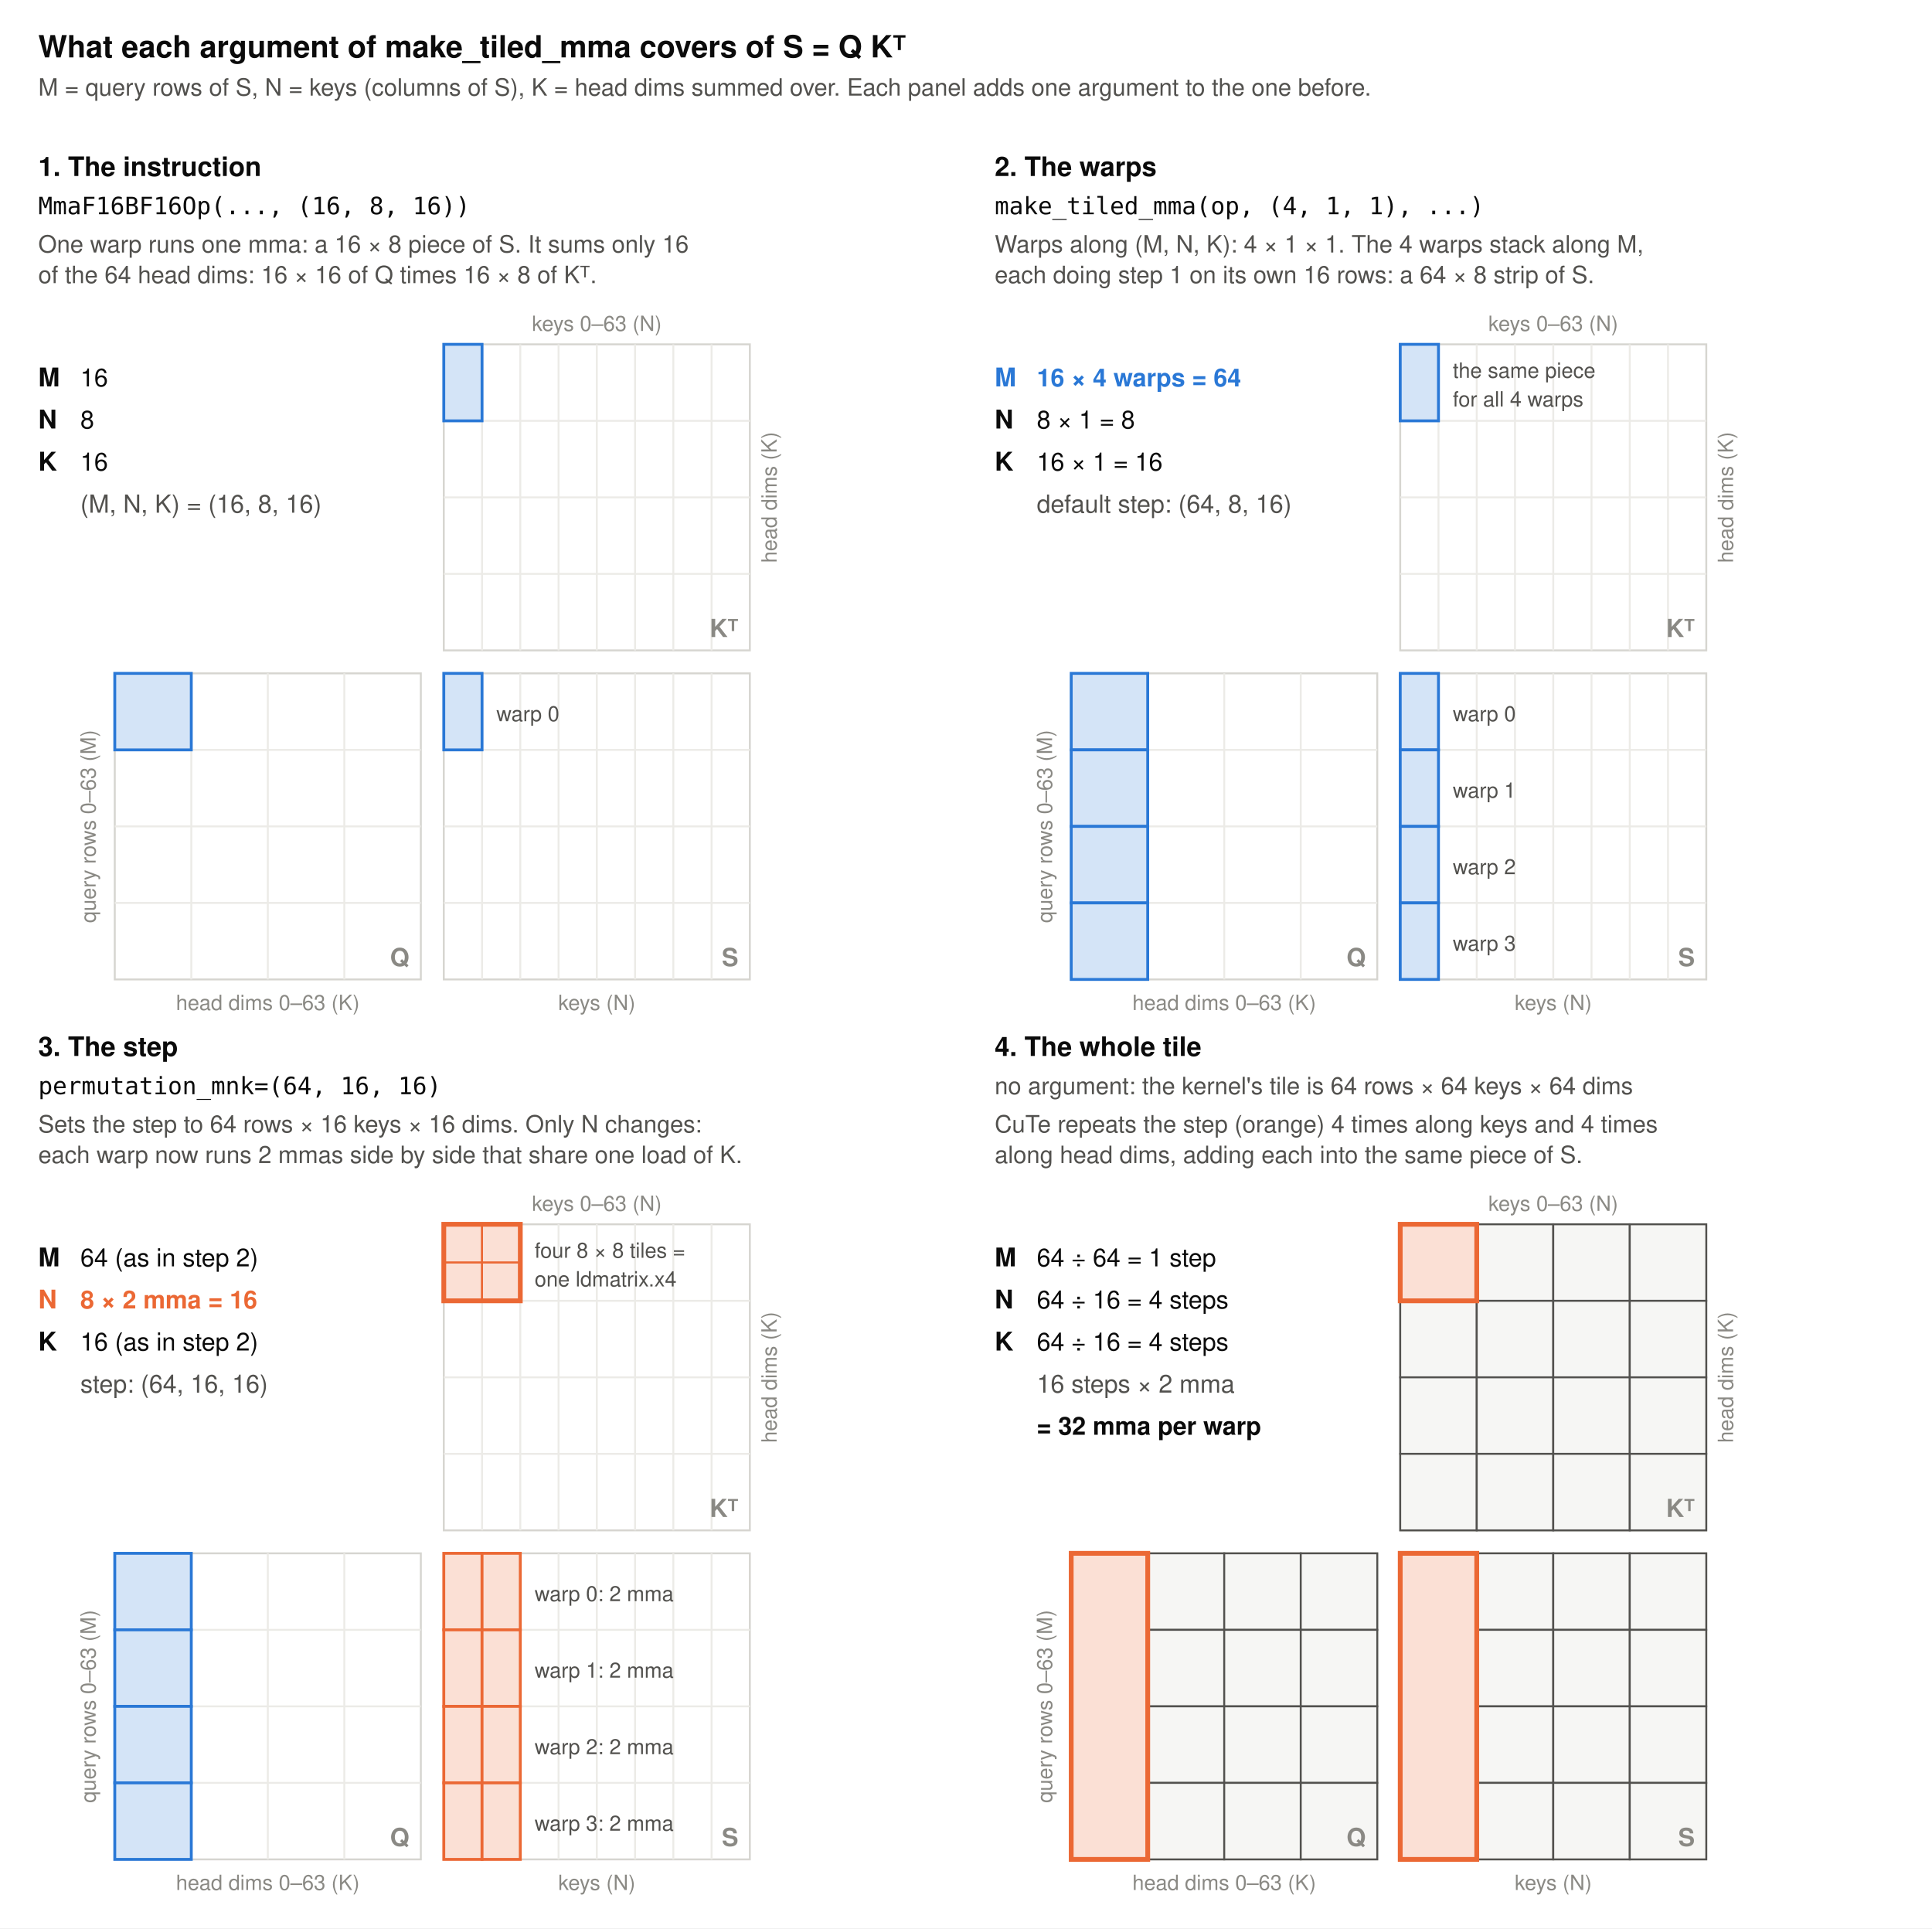
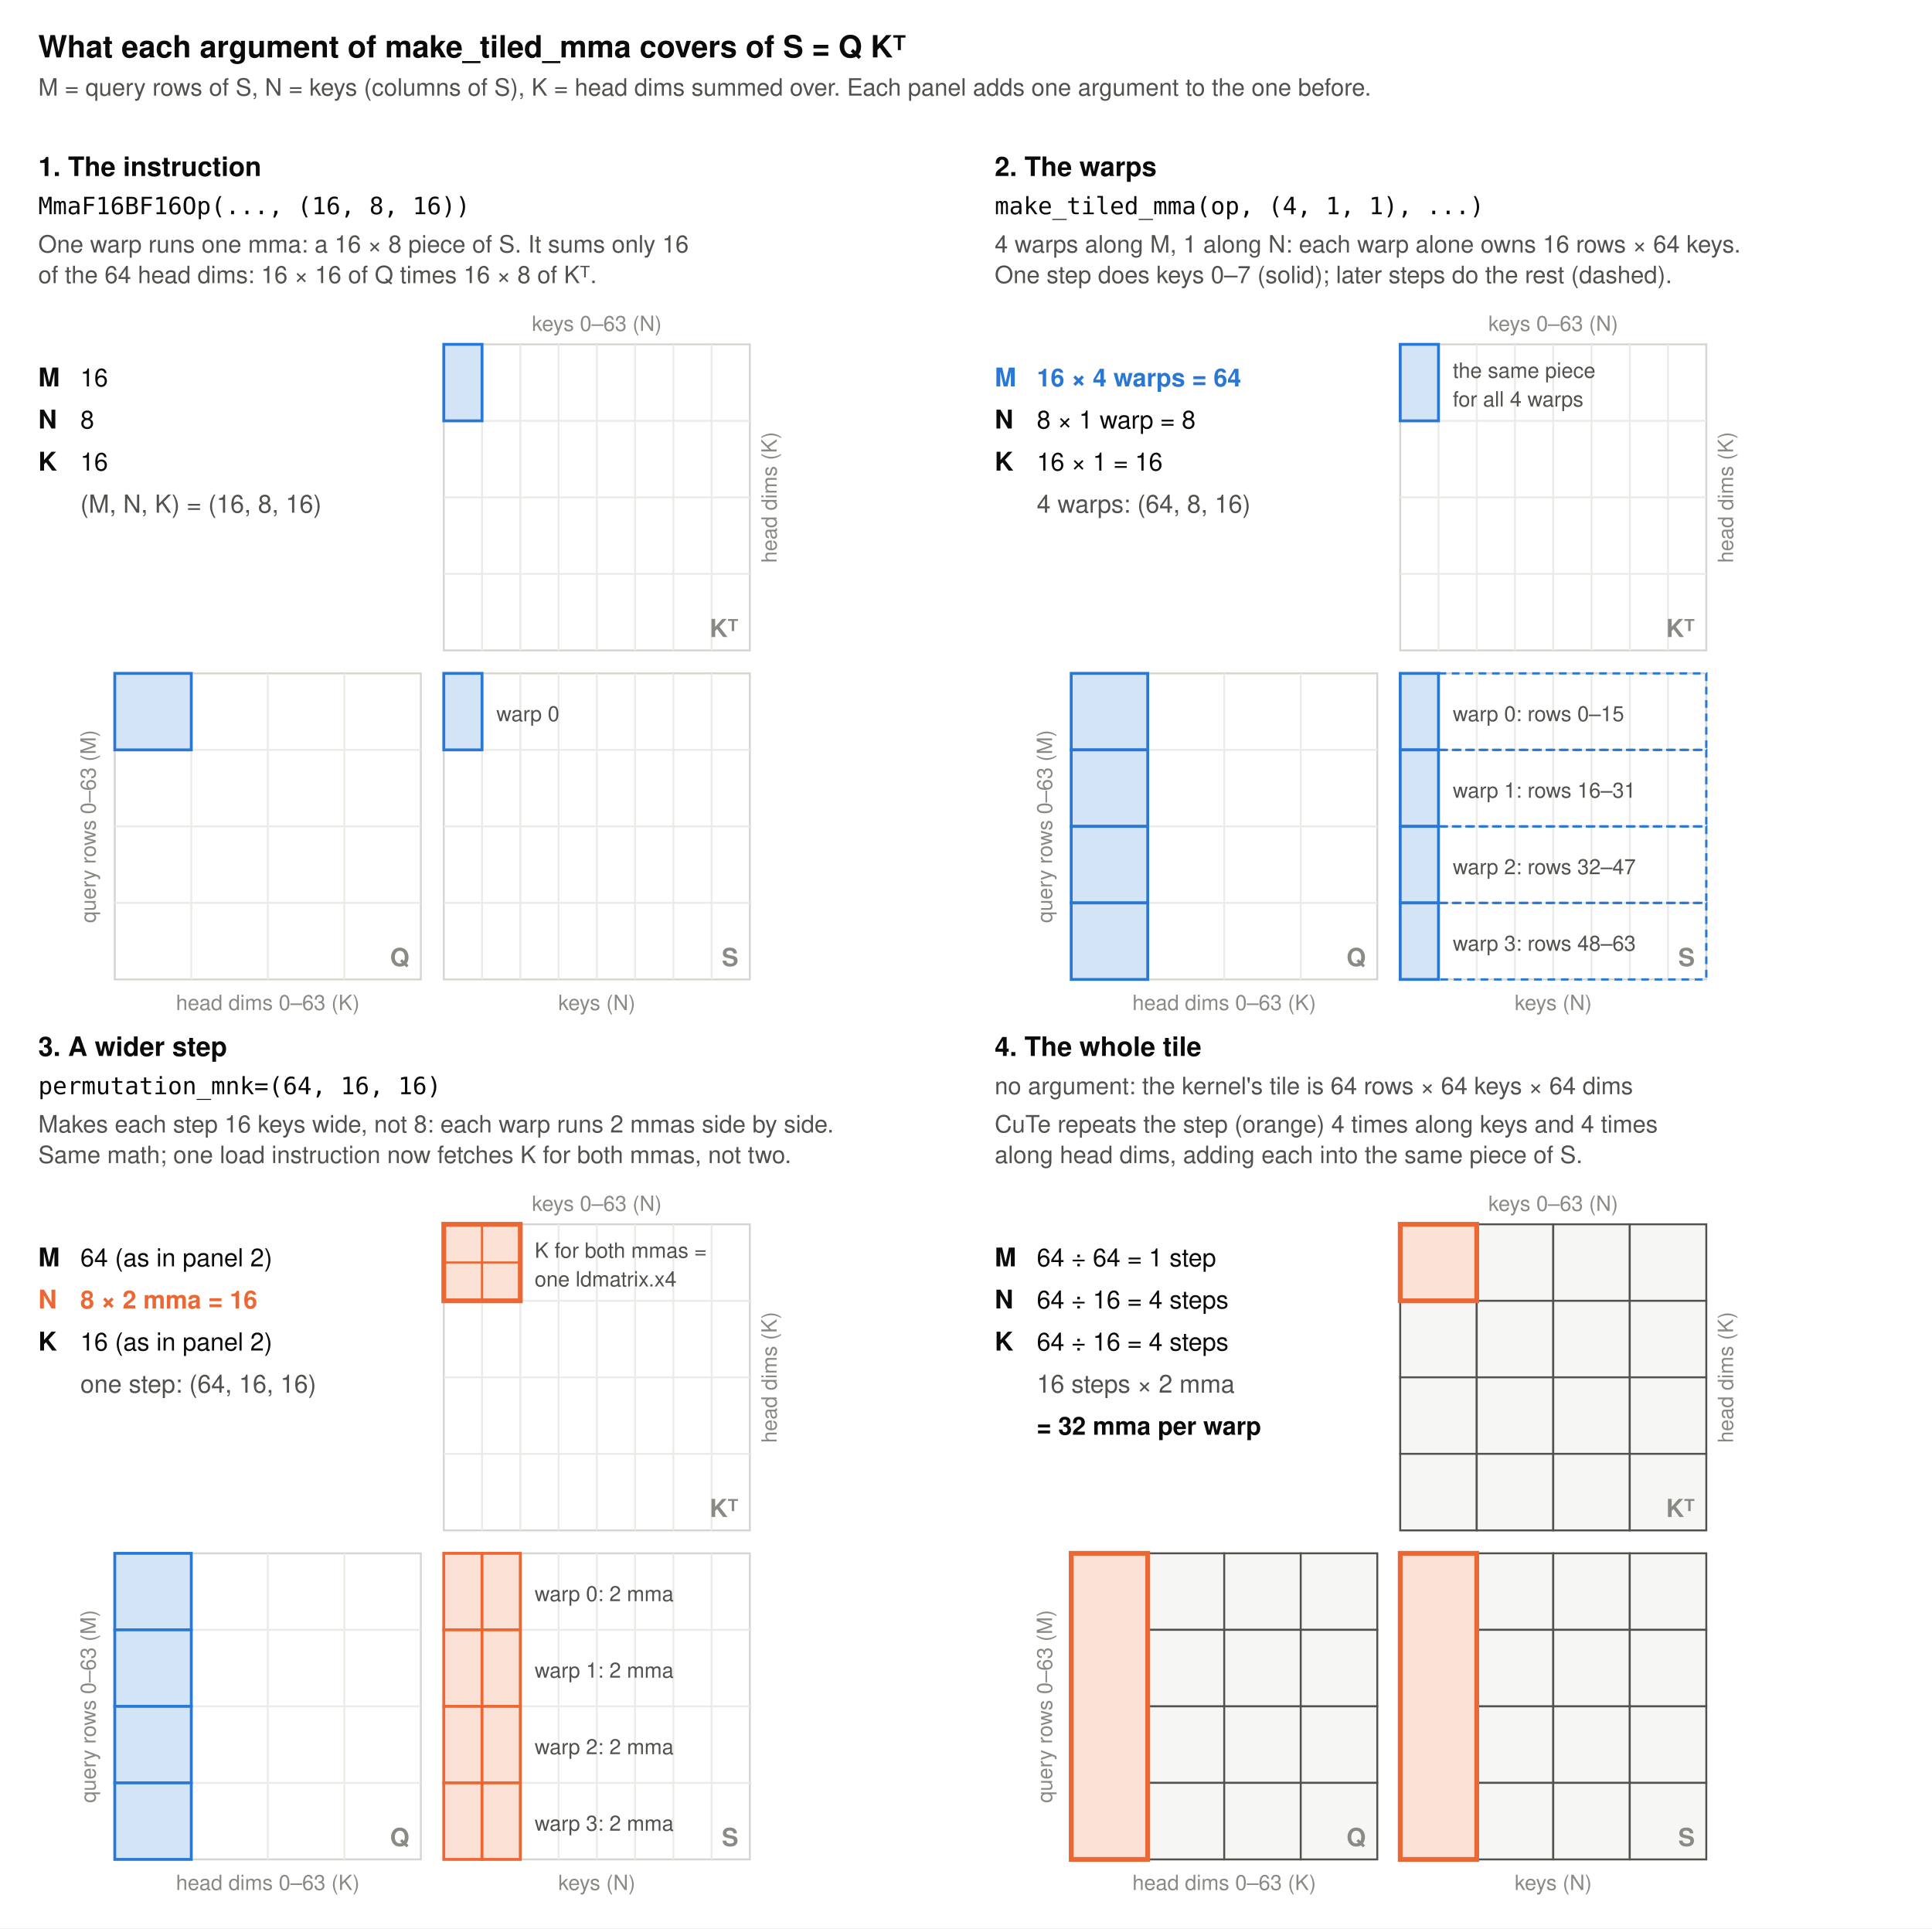
<svg xmlns="http://www.w3.org/2000/svg" viewBox="0 0 1010 1008" width="1010" height="1008" font-family="system-ui, -apple-system, 'Segoe UI', Helvetica, Arial, sans-serif">
  <rect width="1010" height="1008" fill="#ffffff" />
  <text x="20" y="30" font-size="16" fill="#0b0b0b" text-anchor="start" font-weight="600">What each argument of make_tiled_mma covers of S = Q Kᵀ</text>
  <text x="20" y="50" font-size="12.5" fill="#52514e" text-anchor="start" font-weight="normal">M = query rows of S, N = keys (columns of S), K = head dims summed over. Each panel adds one argument to the one before.</text>
  <text x="20" y="92" font-size="14" fill="#0b0b0b" text-anchor="start" font-weight="600">1. The instruction</text>
  <text x="20" y="112" font-size="12.5" fill="#0b0b0b" text-anchor="start" font-weight="normal" font-family="ui-monospace, 'SF Mono', Menlo, Consolas, 'DejaVu Sans Mono', monospace">MmaF16BF16Op(..., (16, 8, 16))</text>
  <text x="20" y="132" font-size="12.5" fill="#52514e" text-anchor="start" font-weight="normal">One warp runs one mma: a 16 × 8 piece of S. It sums only 16</text>
  <text x="20" y="148" font-size="12.5" fill="#52514e" text-anchor="start" font-weight="normal">of the 64 head dims: 16 × 16 of Q times 16 × 8 of Kᵀ.</text>
  <rect x="60" y="352" width="160" height="160" fill="#ffffff" stroke="#d6d5d0" stroke-width="1" rx="0" />
  <line x1="60" y1="392.0" x2="220" y2="392.0" stroke="#ecebe7" stroke-width="1" />
  <line x1="60" y1="432.0" x2="220" y2="432.0" stroke="#ecebe7" stroke-width="1" />
  <line x1="60" y1="472.0" x2="220" y2="472.0" stroke="#ecebe7" stroke-width="1" />
  <line x1="100.0" y1="352" x2="100.0" y2="512" stroke="#ecebe7" stroke-width="1" />
  <line x1="140.0" y1="352" x2="140.0" y2="512" stroke="#ecebe7" stroke-width="1" />
  <line x1="180.0" y1="352" x2="180.0" y2="512" stroke="#ecebe7" stroke-width="1" />
  <rect x="232" y="180" width="160" height="160" fill="#ffffff" stroke="#d6d5d0" stroke-width="1" rx="0" />
  <line x1="232" y1="220.0" x2="392" y2="220.0" stroke="#ecebe7" stroke-width="1" />
  <line x1="232" y1="260.0" x2="392" y2="260.0" stroke="#ecebe7" stroke-width="1" />
  <line x1="232" y1="300.0" x2="392" y2="300.0" stroke="#ecebe7" stroke-width="1" />
  <line x1="252.0" y1="180" x2="252.0" y2="340" stroke="#ecebe7" stroke-width="1" />
  <line x1="272.0" y1="180" x2="272.0" y2="340" stroke="#ecebe7" stroke-width="1" />
  <line x1="292.0" y1="180" x2="292.0" y2="340" stroke="#ecebe7" stroke-width="1" />
  <line x1="312.0" y1="180" x2="312.0" y2="340" stroke="#ecebe7" stroke-width="1" />
  <line x1="332.0" y1="180" x2="332.0" y2="340" stroke="#ecebe7" stroke-width="1" />
  <line x1="352.0" y1="180" x2="352.0" y2="340" stroke="#ecebe7" stroke-width="1" />
  <line x1="372.0" y1="180" x2="372.0" y2="340" stroke="#ecebe7" stroke-width="1" />
  <rect x="232" y="352" width="160" height="160" fill="#ffffff" stroke="#d6d5d0" stroke-width="1" rx="0" />
  <line x1="232" y1="392.0" x2="392" y2="392.0" stroke="#ecebe7" stroke-width="1" />
  <line x1="232" y1="432.0" x2="392" y2="432.0" stroke="#ecebe7" stroke-width="1" />
  <line x1="232" y1="472.0" x2="392" y2="472.0" stroke="#ecebe7" stroke-width="1" />
  <line x1="252.0" y1="352" x2="252.0" y2="512" stroke="#ecebe7" stroke-width="1" />
  <line x1="272.0" y1="352" x2="272.0" y2="512" stroke="#ecebe7" stroke-width="1" />
  <line x1="292.0" y1="352" x2="292.0" y2="512" stroke="#ecebe7" stroke-width="1" />
  <line x1="312.0" y1="352" x2="312.0" y2="512" stroke="#ecebe7" stroke-width="1" />
  <line x1="332.0" y1="352" x2="332.0" y2="512" stroke="#ecebe7" stroke-width="1" />
  <line x1="352.0" y1="352" x2="352.0" y2="512" stroke="#ecebe7" stroke-width="1" />
  <line x1="372.0" y1="352" x2="372.0" y2="512" stroke="#ecebe7" stroke-width="1" />
  <rect x="60.0" y="352.0" width="40.0" height="40.0" fill="#d4e4f7" stroke="#2a78d6" stroke-width="1.5" rx="0" />
  <rect x="232.0" y="180.0" width="20.0" height="40.0" fill="#d4e4f7" stroke="#2a78d6" stroke-width="1.5" rx="0" />
  <rect x="232.0" y="352.0" width="20.0" height="40.0" fill="#d4e4f7" stroke="#2a78d6" stroke-width="1.5" rx="0" />
  <text x="259.5" y="377.0" font-size="11" fill="#52514e" text-anchor="start" font-weight="normal">warp 0</text>
  <text x="214" y="505" font-size="13" fill="#8a8984" text-anchor="end" font-weight="600">Q</text>
  <text x="386" y="333" font-size="13" fill="#8a8984" text-anchor="end" font-weight="600">Kᵀ</text>
  <text x="386" y="505" font-size="13" fill="#8a8984" text-anchor="end" font-weight="600">S</text>
  <text x="312.0" y="173" font-size="11" fill="#8a8984" text-anchor="middle" font-weight="normal">keys 0–63 (N)</text>
  <text transform="translate(406,260.0) rotate(-90)" font-size="11" fill="#8a8984" text-anchor="middle">head dims (K)</text>
  <text transform="translate(50,432.0) rotate(-90)" font-size="11" fill="#8a8984" text-anchor="middle">query rows 0–63 (M)</text>
  <text x="140.0" y="528" font-size="11" fill="#8a8984" text-anchor="middle" font-weight="normal">head dims 0–63 (K)</text>
  <text x="312.0" y="528" font-size="11" fill="#8a8984" text-anchor="middle" font-weight="normal">keys (N)</text>
  <text x="20" y="202" font-size="13.5" fill="#0b0b0b" text-anchor="start" font-weight="600">M</text>
  <text x="42" y="202" font-size="13" fill="#0b0b0b" text-anchor="start" font-weight="normal">16</text>
  <text x="20" y="224" font-size="13.5" fill="#0b0b0b" text-anchor="start" font-weight="600">N</text>
  <text x="42" y="224" font-size="13" fill="#0b0b0b" text-anchor="start" font-weight="normal">8</text>
  <text x="20" y="246" font-size="13.5" fill="#0b0b0b" text-anchor="start" font-weight="600">K</text>
  <text x="42" y="246" font-size="13" fill="#0b0b0b" text-anchor="start" font-weight="normal">16</text>
  <text x="42" y="268" font-size="13" fill="#52514e" text-anchor="start" font-weight="normal">(M, N, K) = (16, 8, 16)</text>
  <text x="520" y="92" font-size="14" fill="#0b0b0b" text-anchor="start" font-weight="600">2. The warps</text>
  <text x="520" y="112" font-size="12.5" fill="#0b0b0b" text-anchor="start" font-weight="normal" font-family="ui-monospace, 'SF Mono', Menlo, Consolas, 'DejaVu Sans Mono', monospace">make_tiled_mma(op, (4, 1, 1), ...)</text>
-   <text x="520" y="132" font-size="12.5" fill="#52514e" text-anchor="start" font-weight="normal">Warps along (M, N, K): 4 × 1 × 1. The 4 warps stack along M,</text>
-   <text x="520" y="148" font-size="12.5" fill="#52514e" text-anchor="start" font-weight="normal">each doing step 1 on its own 16 rows: a 64 × 8 strip of S.</text>
+   <text x="520" y="132" font-size="12.5" fill="#52514e" text-anchor="start" font-weight="normal">4 warps along M, 1 along N: each warp alone owns 16 rows × 64 keys.</text>
+   <text x="520" y="148" font-size="12.5" fill="#52514e" text-anchor="start" font-weight="normal">One step does keys 0–7 (solid); later steps do the rest (dashed).</text>
  <rect x="560" y="352" width="160" height="160" fill="#ffffff" stroke="#d6d5d0" stroke-width="1" rx="0" />
  <line x1="560" y1="392.0" x2="720" y2="392.0" stroke="#ecebe7" stroke-width="1" />
  <line x1="560" y1="432.0" x2="720" y2="432.0" stroke="#ecebe7" stroke-width="1" />
  <line x1="560" y1="472.0" x2="720" y2="472.0" stroke="#ecebe7" stroke-width="1" />
  <line x1="600.0" y1="352" x2="600.0" y2="512" stroke="#ecebe7" stroke-width="1" />
  <line x1="640.0" y1="352" x2="640.0" y2="512" stroke="#ecebe7" stroke-width="1" />
  <line x1="680.0" y1="352" x2="680.0" y2="512" stroke="#ecebe7" stroke-width="1" />
  <rect x="732" y="180" width="160" height="160" fill="#ffffff" stroke="#d6d5d0" stroke-width="1" rx="0" />
  <line x1="732" y1="220.0" x2="892" y2="220.0" stroke="#ecebe7" stroke-width="1" />
  <line x1="732" y1="260.0" x2="892" y2="260.0" stroke="#ecebe7" stroke-width="1" />
  <line x1="732" y1="300.0" x2="892" y2="300.0" stroke="#ecebe7" stroke-width="1" />
  <line x1="752.0" y1="180" x2="752.0" y2="340" stroke="#ecebe7" stroke-width="1" />
  <line x1="772.0" y1="180" x2="772.0" y2="340" stroke="#ecebe7" stroke-width="1" />
  <line x1="792.0" y1="180" x2="792.0" y2="340" stroke="#ecebe7" stroke-width="1" />
  <line x1="812.0" y1="180" x2="812.0" y2="340" stroke="#ecebe7" stroke-width="1" />
  <line x1="832.0" y1="180" x2="832.0" y2="340" stroke="#ecebe7" stroke-width="1" />
  <line x1="852.0" y1="180" x2="852.0" y2="340" stroke="#ecebe7" stroke-width="1" />
  <line x1="872.0" y1="180" x2="872.0" y2="340" stroke="#ecebe7" stroke-width="1" />
  <rect x="732" y="352" width="160" height="160" fill="#ffffff" stroke="#d6d5d0" stroke-width="1" rx="0" />
  <line x1="732" y1="392.0" x2="892" y2="392.0" stroke="#ecebe7" stroke-width="1" />
  <line x1="732" y1="432.0" x2="892" y2="432.0" stroke="#ecebe7" stroke-width="1" />
  <line x1="732" y1="472.0" x2="892" y2="472.0" stroke="#ecebe7" stroke-width="1" />
  <line x1="752.0" y1="352" x2="752.0" y2="512" stroke="#ecebe7" stroke-width="1" />
  <line x1="772.0" y1="352" x2="772.0" y2="512" stroke="#ecebe7" stroke-width="1" />
  <line x1="792.0" y1="352" x2="792.0" y2="512" stroke="#ecebe7" stroke-width="1" />
  <line x1="812.0" y1="352" x2="812.0" y2="512" stroke="#ecebe7" stroke-width="1" />
  <line x1="832.0" y1="352" x2="832.0" y2="512" stroke="#ecebe7" stroke-width="1" />
  <line x1="852.0" y1="352" x2="852.0" y2="512" stroke="#ecebe7" stroke-width="1" />
  <line x1="872.0" y1="352" x2="872.0" y2="512" stroke="#ecebe7" stroke-width="1" />
  <rect x="560.0" y="352.0" width="40.0" height="40.0" fill="#d4e4f7" stroke="#2a78d6" stroke-width="1.5" rx="0" />
+   <rect x="752.0" y="352.0" width="140.0" height="40.0" fill="none" stroke="#2a78d6" stroke-width="1.2" rx="0" stroke-dasharray="4 3" />
  <rect x="732.0" y="352.0" width="20.0" height="40.0" fill="#d4e4f7" stroke="#2a78d6" stroke-width="1.5" rx="0" />
-   <text x="759.5" y="377.0" font-size="11" fill="#52514e" text-anchor="start" font-weight="normal">warp 0</text>
+   <text x="759.5" y="377.0" font-size="11" fill="#52514e" text-anchor="start" font-weight="normal">warp 0: rows 0–15</text>
  <rect x="560.0" y="392.0" width="40.0" height="40.0" fill="#d4e4f7" stroke="#2a78d6" stroke-width="1.5" rx="0" />
+   <rect x="752.0" y="392.0" width="140.0" height="40.0" fill="none" stroke="#2a78d6" stroke-width="1.2" rx="0" stroke-dasharray="4 3" />
  <rect x="732.0" y="392.0" width="20.0" height="40.0" fill="#d4e4f7" stroke="#2a78d6" stroke-width="1.5" rx="0" />
-   <text x="759.5" y="417.0" font-size="11" fill="#52514e" text-anchor="start" font-weight="normal">warp 1</text>
+   <text x="759.5" y="417.0" font-size="11" fill="#52514e" text-anchor="start" font-weight="normal">warp 1: rows 16–31</text>
  <rect x="560.0" y="432.0" width="40.0" height="40.0" fill="#d4e4f7" stroke="#2a78d6" stroke-width="1.5" rx="0" />
+   <rect x="752.0" y="432.0" width="140.0" height="40.0" fill="none" stroke="#2a78d6" stroke-width="1.2" rx="0" stroke-dasharray="4 3" />
  <rect x="732.0" y="432.0" width="20.0" height="40.0" fill="#d4e4f7" stroke="#2a78d6" stroke-width="1.5" rx="0" />
-   <text x="759.5" y="457.0" font-size="11" fill="#52514e" text-anchor="start" font-weight="normal">warp 2</text>
+   <text x="759.5" y="457.0" font-size="11" fill="#52514e" text-anchor="start" font-weight="normal">warp 2: rows 32–47</text>
  <rect x="560.0" y="472.0" width="40.0" height="40.0" fill="#d4e4f7" stroke="#2a78d6" stroke-width="1.5" rx="0" />
+   <rect x="752.0" y="472.0" width="140.0" height="40.0" fill="none" stroke="#2a78d6" stroke-width="1.2" rx="0" stroke-dasharray="4 3" />
  <rect x="732.0" y="472.0" width="20.0" height="40.0" fill="#d4e4f7" stroke="#2a78d6" stroke-width="1.5" rx="0" />
-   <text x="759.5" y="497.0" font-size="11" fill="#52514e" text-anchor="start" font-weight="normal">warp 3</text>
+   <text x="759.5" y="497.0" font-size="11" fill="#52514e" text-anchor="start" font-weight="normal">warp 3: rows 48–63</text>
  <rect x="732.0" y="180.0" width="20.0" height="40.0" fill="#d4e4f7" stroke="#2a78d6" stroke-width="1.5" rx="0" />
  <text x="759.5" y="197.5" font-size="11" fill="#52514e" text-anchor="start" font-weight="normal">the same piece</text>
  <text x="759.5" y="212.5" font-size="11" fill="#52514e" text-anchor="start" font-weight="normal">for all 4 warps</text>
  <text x="714" y="505" font-size="13" fill="#8a8984" text-anchor="end" font-weight="600">Q</text>
  <text x="886" y="333" font-size="13" fill="#8a8984" text-anchor="end" font-weight="600">Kᵀ</text>
  <text x="886" y="505" font-size="13" fill="#8a8984" text-anchor="end" font-weight="600">S</text>
  <text x="812.0" y="173" font-size="11" fill="#8a8984" text-anchor="middle" font-weight="normal">keys 0–63 (N)</text>
  <text transform="translate(906,260.0) rotate(-90)" font-size="11" fill="#8a8984" text-anchor="middle">head dims (K)</text>
  <text transform="translate(550,432.0) rotate(-90)" font-size="11" fill="#8a8984" text-anchor="middle">query rows 0–63 (M)</text>
  <text x="640.0" y="528" font-size="11" fill="#8a8984" text-anchor="middle" font-weight="normal">head dims 0–63 (K)</text>
  <text x="812.0" y="528" font-size="11" fill="#8a8984" text-anchor="middle" font-weight="normal">keys (N)</text>
  <text x="520" y="202" font-size="13.5" fill="#2a78d6" text-anchor="start" font-weight="600">M</text>
  <text x="542" y="202" font-size="13" fill="#2a78d6" text-anchor="start" font-weight="600">16 × 4 warps = 64</text>
  <text x="520" y="224" font-size="13.5" fill="#0b0b0b" text-anchor="start" font-weight="600">N</text>
-   <text x="542" y="224" font-size="13" fill="#0b0b0b" text-anchor="start" font-weight="normal">8 × 1 = 8</text>
+   <text x="542" y="224" font-size="13" fill="#0b0b0b" text-anchor="start" font-weight="normal">8 × 1 warp = 8</text>
  <text x="520" y="246" font-size="13.5" fill="#0b0b0b" text-anchor="start" font-weight="600">K</text>
  <text x="542" y="246" font-size="13" fill="#0b0b0b" text-anchor="start" font-weight="normal">16 × 1 = 16</text>
-   <text x="542" y="268" font-size="13" fill="#52514e" text-anchor="start" font-weight="normal">default step: (64, 8, 16)</text>
-   <text x="20" y="552" font-size="14" fill="#0b0b0b" text-anchor="start" font-weight="600">3. The step</text>
+   <text x="542" y="268" font-size="13" fill="#52514e" text-anchor="start" font-weight="normal">4 warps: (64, 8, 16)</text>
+   <text x="20" y="552" font-size="14" fill="#0b0b0b" text-anchor="start" font-weight="600">3. A wider step</text>
  <text x="20" y="572" font-size="12.5" fill="#0b0b0b" text-anchor="start" font-weight="normal" font-family="ui-monospace, 'SF Mono', Menlo, Consolas, 'DejaVu Sans Mono', monospace">permutation_mnk=(64, 16, 16)</text>
-   <text x="20" y="592" font-size="12.5" fill="#52514e" text-anchor="start" font-weight="normal">Sets the step to 64 rows × 16 keys × 16 dims. Only N changes:</text>
-   <text x="20" y="608" font-size="12.5" fill="#52514e" text-anchor="start" font-weight="normal">each warp now runs 2 mmas side by side that share one load of K.</text>
+   <text x="20" y="592" font-size="12.5" fill="#52514e" text-anchor="start" font-weight="normal">Makes each step 16 keys wide, not 8: each warp runs 2 mmas side by side.</text>
+   <text x="20" y="608" font-size="12.5" fill="#52514e" text-anchor="start" font-weight="normal">Same math; one load instruction now fetches K for both mmas, not two.</text>
  <rect x="60" y="812" width="160" height="160" fill="#ffffff" stroke="#d6d5d0" stroke-width="1" rx="0" />
  <line x1="60" y1="852.0" x2="220" y2="852.0" stroke="#ecebe7" stroke-width="1" />
  <line x1="60" y1="892.0" x2="220" y2="892.0" stroke="#ecebe7" stroke-width="1" />
  <line x1="60" y1="932.0" x2="220" y2="932.0" stroke="#ecebe7" stroke-width="1" />
  <line x1="100.0" y1="812" x2="100.0" y2="972" stroke="#ecebe7" stroke-width="1" />
  <line x1="140.0" y1="812" x2="140.0" y2="972" stroke="#ecebe7" stroke-width="1" />
  <line x1="180.0" y1="812" x2="180.0" y2="972" stroke="#ecebe7" stroke-width="1" />
  <rect x="232" y="640" width="160" height="160" fill="#ffffff" stroke="#d6d5d0" stroke-width="1" rx="0" />
  <line x1="232" y1="680.0" x2="392" y2="680.0" stroke="#ecebe7" stroke-width="1" />
  <line x1="232" y1="720.0" x2="392" y2="720.0" stroke="#ecebe7" stroke-width="1" />
  <line x1="232" y1="760.0" x2="392" y2="760.0" stroke="#ecebe7" stroke-width="1" />
  <line x1="252.0" y1="640" x2="252.0" y2="800" stroke="#ecebe7" stroke-width="1" />
  <line x1="272.0" y1="640" x2="272.0" y2="800" stroke="#ecebe7" stroke-width="1" />
  <line x1="292.0" y1="640" x2="292.0" y2="800" stroke="#ecebe7" stroke-width="1" />
  <line x1="312.0" y1="640" x2="312.0" y2="800" stroke="#ecebe7" stroke-width="1" />
  <line x1="332.0" y1="640" x2="332.0" y2="800" stroke="#ecebe7" stroke-width="1" />
  <line x1="352.0" y1="640" x2="352.0" y2="800" stroke="#ecebe7" stroke-width="1" />
  <line x1="372.0" y1="640" x2="372.0" y2="800" stroke="#ecebe7" stroke-width="1" />
  <rect x="232" y="812" width="160" height="160" fill="#ffffff" stroke="#d6d5d0" stroke-width="1" rx="0" />
  <line x1="232" y1="852.0" x2="392" y2="852.0" stroke="#ecebe7" stroke-width="1" />
  <line x1="232" y1="892.0" x2="392" y2="892.0" stroke="#ecebe7" stroke-width="1" />
  <line x1="232" y1="932.0" x2="392" y2="932.0" stroke="#ecebe7" stroke-width="1" />
  <line x1="252.0" y1="812" x2="252.0" y2="972" stroke="#ecebe7" stroke-width="1" />
  <line x1="272.0" y1="812" x2="272.0" y2="972" stroke="#ecebe7" stroke-width="1" />
  <line x1="292.0" y1="812" x2="292.0" y2="972" stroke="#ecebe7" stroke-width="1" />
  <line x1="312.0" y1="812" x2="312.0" y2="972" stroke="#ecebe7" stroke-width="1" />
  <line x1="332.0" y1="812" x2="332.0" y2="972" stroke="#ecebe7" stroke-width="1" />
  <line x1="352.0" y1="812" x2="352.0" y2="972" stroke="#ecebe7" stroke-width="1" />
  <line x1="372.0" y1="812" x2="372.0" y2="972" stroke="#ecebe7" stroke-width="1" />
  <rect x="60.0" y="812.0" width="40.0" height="40.0" fill="#d4e4f7" stroke="#2a78d6" stroke-width="1.5" rx="0" />
  <rect x="232.0" y="812.0" width="20.0" height="40.0" fill="#fbe0d5" stroke="#eb6834" stroke-width="1.5" rx="0" />
  <rect x="252.0" y="812.0" width="20.0" height="40.0" fill="#fbe0d5" stroke="#eb6834" stroke-width="1.5" rx="0" />
  <text x="279.5" y="837.0" font-size="11" fill="#52514e" text-anchor="start" font-weight="normal">warp 0: 2 mma</text>
  <rect x="60.0" y="852.0" width="40.0" height="40.0" fill="#d4e4f7" stroke="#2a78d6" stroke-width="1.5" rx="0" />
  <rect x="232.0" y="852.0" width="20.0" height="40.0" fill="#fbe0d5" stroke="#eb6834" stroke-width="1.5" rx="0" />
  <rect x="252.0" y="852.0" width="20.0" height="40.0" fill="#fbe0d5" stroke="#eb6834" stroke-width="1.5" rx="0" />
  <text x="279.5" y="877.0" font-size="11" fill="#52514e" text-anchor="start" font-weight="normal">warp 1: 2 mma</text>
  <rect x="60.0" y="892.0" width="40.0" height="40.0" fill="#d4e4f7" stroke="#2a78d6" stroke-width="1.5" rx="0" />
  <rect x="232.0" y="892.0" width="20.0" height="40.0" fill="#fbe0d5" stroke="#eb6834" stroke-width="1.5" rx="0" />
  <rect x="252.0" y="892.0" width="20.0" height="40.0" fill="#fbe0d5" stroke="#eb6834" stroke-width="1.5" rx="0" />
  <text x="279.5" y="917.0" font-size="11" fill="#52514e" text-anchor="start" font-weight="normal">warp 2: 2 mma</text>
  <rect x="60.0" y="932.0" width="40.0" height="40.0" fill="#d4e4f7" stroke="#2a78d6" stroke-width="1.5" rx="0" />
  <rect x="232.0" y="932.0" width="20.0" height="40.0" fill="#fbe0d5" stroke="#eb6834" stroke-width="1.5" rx="0" />
  <rect x="252.0" y="932.0" width="20.0" height="40.0" fill="#fbe0d5" stroke="#eb6834" stroke-width="1.5" rx="0" />
  <text x="279.5" y="957.0" font-size="11" fill="#52514e" text-anchor="start" font-weight="normal">warp 3: 2 mma</text>
  <rect x="232.0" y="640.0" width="20.0" height="20.0" fill="#fbe0d5" stroke="#eb6834" stroke-width="1" rx="0" />
  <rect x="252.0" y="640.0" width="20.0" height="20.0" fill="#fbe0d5" stroke="#eb6834" stroke-width="1" rx="0" />
  <rect x="232.0" y="660.0" width="20.0" height="20.0" fill="#fbe0d5" stroke="#eb6834" stroke-width="1" rx="0" />
  <rect x="252.0" y="660.0" width="20.0" height="20.0" fill="#fbe0d5" stroke="#eb6834" stroke-width="1" rx="0" />
  <rect x="232.0" y="640.0" width="40.0" height="40.0" fill="none" stroke="#eb6834" stroke-width="2.5" rx="0" />
-   <text x="279.5" y="657.5" font-size="11" fill="#52514e" text-anchor="start" font-weight="normal">four 8 × 8 tiles =</text>
+   <text x="279.5" y="657.5" font-size="11" fill="#52514e" text-anchor="start" font-weight="normal">K for both mmas =</text>
  <text x="279.5" y="672.5" font-size="11" fill="#52514e" text-anchor="start" font-weight="normal">one ldmatrix.x4</text>
  <text x="214" y="965" font-size="13" fill="#8a8984" text-anchor="end" font-weight="600">Q</text>
  <text x="386" y="793" font-size="13" fill="#8a8984" text-anchor="end" font-weight="600">Kᵀ</text>
  <text x="386" y="965" font-size="13" fill="#8a8984" text-anchor="end" font-weight="600">S</text>
  <text x="312.0" y="633" font-size="11" fill="#8a8984" text-anchor="middle" font-weight="normal">keys 0–63 (N)</text>
  <text transform="translate(406,720.0) rotate(-90)" font-size="11" fill="#8a8984" text-anchor="middle">head dims (K)</text>
  <text transform="translate(50,892.0) rotate(-90)" font-size="11" fill="#8a8984" text-anchor="middle">query rows 0–63 (M)</text>
  <text x="140.0" y="988" font-size="11" fill="#8a8984" text-anchor="middle" font-weight="normal">head dims 0–63 (K)</text>
  <text x="312.0" y="988" font-size="11" fill="#8a8984" text-anchor="middle" font-weight="normal">keys (N)</text>
  <text x="20" y="662" font-size="13.5" fill="#0b0b0b" text-anchor="start" font-weight="600">M</text>
-   <text x="42" y="662" font-size="13" fill="#0b0b0b" text-anchor="start" font-weight="normal">64  (as in step 2)</text>
+   <text x="42" y="662" font-size="13" fill="#0b0b0b" text-anchor="start" font-weight="normal">64  (as in panel 2)</text>
  <text x="20" y="684" font-size="13.5" fill="#eb6834" text-anchor="start" font-weight="600">N</text>
  <text x="42" y="684" font-size="13" fill="#eb6834" text-anchor="start" font-weight="600">8 × 2 mma = 16</text>
  <text x="20" y="706" font-size="13.5" fill="#0b0b0b" text-anchor="start" font-weight="600">K</text>
-   <text x="42" y="706" font-size="13" fill="#0b0b0b" text-anchor="start" font-weight="normal">16  (as in step 2)</text>
-   <text x="42" y="728" font-size="13" fill="#52514e" text-anchor="start" font-weight="normal">step: (64, 16, 16)</text>
+   <text x="42" y="706" font-size="13" fill="#0b0b0b" text-anchor="start" font-weight="normal">16  (as in panel 2)</text>
+   <text x="42" y="728" font-size="13" fill="#52514e" text-anchor="start" font-weight="normal">one step: (64, 16, 16)</text>
  <text x="520" y="552" font-size="14" fill="#0b0b0b" text-anchor="start" font-weight="600">4. The whole tile</text>
  <text x="520" y="572" font-size="12.5" fill="#52514e" text-anchor="start" font-weight="normal">no argument: the kernel's tile is 64 rows × 64 keys × 64 dims</text>
  <text x="520" y="592" font-size="12.5" fill="#52514e" text-anchor="start" font-weight="normal">CuTe repeats the step (orange) 4 times along keys and 4 times</text>
  <text x="520" y="608" font-size="12.5" fill="#52514e" text-anchor="start" font-weight="normal">along head dims, adding each into the same piece of S.</text>
  <rect x="560" y="812" width="160" height="160" fill="#ffffff" stroke="#d6d5d0" stroke-width="1" rx="0" />
  <line x1="560" y1="852.0" x2="720" y2="852.0" stroke="#ecebe7" stroke-width="1" />
  <line x1="560" y1="892.0" x2="720" y2="892.0" stroke="#ecebe7" stroke-width="1" />
  <line x1="560" y1="932.0" x2="720" y2="932.0" stroke="#ecebe7" stroke-width="1" />
  <line x1="600.0" y1="812" x2="600.0" y2="972" stroke="#ecebe7" stroke-width="1" />
  <line x1="640.0" y1="812" x2="640.0" y2="972" stroke="#ecebe7" stroke-width="1" />
  <line x1="680.0" y1="812" x2="680.0" y2="972" stroke="#ecebe7" stroke-width="1" />
  <rect x="732" y="640" width="160" height="160" fill="#ffffff" stroke="#d6d5d0" stroke-width="1" rx="0" />
  <line x1="732" y1="680.0" x2="892" y2="680.0" stroke="#ecebe7" stroke-width="1" />
  <line x1="732" y1="720.0" x2="892" y2="720.0" stroke="#ecebe7" stroke-width="1" />
  <line x1="732" y1="760.0" x2="892" y2="760.0" stroke="#ecebe7" stroke-width="1" />
  <line x1="752.0" y1="640" x2="752.0" y2="800" stroke="#ecebe7" stroke-width="1" />
  <line x1="772.0" y1="640" x2="772.0" y2="800" stroke="#ecebe7" stroke-width="1" />
  <line x1="792.0" y1="640" x2="792.0" y2="800" stroke="#ecebe7" stroke-width="1" />
  <line x1="812.0" y1="640" x2="812.0" y2="800" stroke="#ecebe7" stroke-width="1" />
  <line x1="832.0" y1="640" x2="832.0" y2="800" stroke="#ecebe7" stroke-width="1" />
  <line x1="852.0" y1="640" x2="852.0" y2="800" stroke="#ecebe7" stroke-width="1" />
  <line x1="872.0" y1="640" x2="872.0" y2="800" stroke="#ecebe7" stroke-width="1" />
  <rect x="732" y="812" width="160" height="160" fill="#ffffff" stroke="#d6d5d0" stroke-width="1" rx="0" />
  <line x1="732" y1="852.0" x2="892" y2="852.0" stroke="#ecebe7" stroke-width="1" />
  <line x1="732" y1="892.0" x2="892" y2="892.0" stroke="#ecebe7" stroke-width="1" />
  <line x1="732" y1="932.0" x2="892" y2="932.0" stroke="#ecebe7" stroke-width="1" />
  <line x1="752.0" y1="812" x2="752.0" y2="972" stroke="#ecebe7" stroke-width="1" />
  <line x1="772.0" y1="812" x2="772.0" y2="972" stroke="#ecebe7" stroke-width="1" />
  <line x1="792.0" y1="812" x2="792.0" y2="972" stroke="#ecebe7" stroke-width="1" />
  <line x1="812.0" y1="812" x2="812.0" y2="972" stroke="#ecebe7" stroke-width="1" />
  <line x1="832.0" y1="812" x2="832.0" y2="972" stroke="#ecebe7" stroke-width="1" />
  <line x1="852.0" y1="812" x2="852.0" y2="972" stroke="#ecebe7" stroke-width="1" />
  <line x1="872.0" y1="812" x2="872.0" y2="972" stroke="#ecebe7" stroke-width="1" />
  <rect x="560.0" y="812.0" width="40.0" height="40.0" fill="#f6f6f4" stroke="#52514e" stroke-width="1" rx="0" />
  <rect x="732.0" y="812.0" width="40.0" height="40.0" fill="#f6f6f4" stroke="#52514e" stroke-width="1" rx="0" />
  <rect x="732.0" y="640.0" width="40.0" height="40.0" fill="#f6f6f4" stroke="#52514e" stroke-width="1" rx="0" />
  <rect x="600.0" y="812.0" width="40.0" height="40.0" fill="#f6f6f4" stroke="#52514e" stroke-width="1" rx="0" />
  <rect x="772.0" y="812.0" width="40.0" height="40.0" fill="#f6f6f4" stroke="#52514e" stroke-width="1" rx="0" />
  <rect x="772.0" y="640.0" width="40.0" height="40.0" fill="#f6f6f4" stroke="#52514e" stroke-width="1" rx="0" />
  <rect x="640.0" y="812.0" width="40.0" height="40.0" fill="#f6f6f4" stroke="#52514e" stroke-width="1" rx="0" />
  <rect x="812.0" y="812.0" width="40.0" height="40.0" fill="#f6f6f4" stroke="#52514e" stroke-width="1" rx="0" />
  <rect x="812.0" y="640.0" width="40.0" height="40.0" fill="#f6f6f4" stroke="#52514e" stroke-width="1" rx="0" />
  <rect x="680.0" y="812.0" width="40.0" height="40.0" fill="#f6f6f4" stroke="#52514e" stroke-width="1" rx="0" />
  <rect x="852.0" y="812.0" width="40.0" height="40.0" fill="#f6f6f4" stroke="#52514e" stroke-width="1" rx="0" />
  <rect x="852.0" y="640.0" width="40.0" height="40.0" fill="#f6f6f4" stroke="#52514e" stroke-width="1" rx="0" />
  <rect x="560.0" y="852.0" width="40.0" height="40.0" fill="#f6f6f4" stroke="#52514e" stroke-width="1" rx="0" />
  <rect x="732.0" y="852.0" width="40.0" height="40.0" fill="#f6f6f4" stroke="#52514e" stroke-width="1" rx="0" />
  <rect x="732.0" y="680.0" width="40.0" height="40.0" fill="#f6f6f4" stroke="#52514e" stroke-width="1" rx="0" />
  <rect x="600.0" y="852.0" width="40.0" height="40.0" fill="#f6f6f4" stroke="#52514e" stroke-width="1" rx="0" />
  <rect x="772.0" y="852.0" width="40.0" height="40.0" fill="#f6f6f4" stroke="#52514e" stroke-width="1" rx="0" />
  <rect x="772.0" y="680.0" width="40.0" height="40.0" fill="#f6f6f4" stroke="#52514e" stroke-width="1" rx="0" />
  <rect x="640.0" y="852.0" width="40.0" height="40.0" fill="#f6f6f4" stroke="#52514e" stroke-width="1" rx="0" />
  <rect x="812.0" y="852.0" width="40.0" height="40.0" fill="#f6f6f4" stroke="#52514e" stroke-width="1" rx="0" />
  <rect x="812.0" y="680.0" width="40.0" height="40.0" fill="#f6f6f4" stroke="#52514e" stroke-width="1" rx="0" />
  <rect x="680.0" y="852.0" width="40.0" height="40.0" fill="#f6f6f4" stroke="#52514e" stroke-width="1" rx="0" />
  <rect x="852.0" y="852.0" width="40.0" height="40.0" fill="#f6f6f4" stroke="#52514e" stroke-width="1" rx="0" />
  <rect x="852.0" y="680.0" width="40.0" height="40.0" fill="#f6f6f4" stroke="#52514e" stroke-width="1" rx="0" />
  <rect x="560.0" y="892.0" width="40.0" height="40.0" fill="#f6f6f4" stroke="#52514e" stroke-width="1" rx="0" />
  <rect x="732.0" y="892.0" width="40.0" height="40.0" fill="#f6f6f4" stroke="#52514e" stroke-width="1" rx="0" />
  <rect x="732.0" y="720.0" width="40.0" height="40.0" fill="#f6f6f4" stroke="#52514e" stroke-width="1" rx="0" />
  <rect x="600.0" y="892.0" width="40.0" height="40.0" fill="#f6f6f4" stroke="#52514e" stroke-width="1" rx="0" />
  <rect x="772.0" y="892.0" width="40.0" height="40.0" fill="#f6f6f4" stroke="#52514e" stroke-width="1" rx="0" />
  <rect x="772.0" y="720.0" width="40.0" height="40.0" fill="#f6f6f4" stroke="#52514e" stroke-width="1" rx="0" />
  <rect x="640.0" y="892.0" width="40.0" height="40.0" fill="#f6f6f4" stroke="#52514e" stroke-width="1" rx="0" />
  <rect x="812.0" y="892.0" width="40.0" height="40.0" fill="#f6f6f4" stroke="#52514e" stroke-width="1" rx="0" />
  <rect x="812.0" y="720.0" width="40.0" height="40.0" fill="#f6f6f4" stroke="#52514e" stroke-width="1" rx="0" />
  <rect x="680.0" y="892.0" width="40.0" height="40.0" fill="#f6f6f4" stroke="#52514e" stroke-width="1" rx="0" />
  <rect x="852.0" y="892.0" width="40.0" height="40.0" fill="#f6f6f4" stroke="#52514e" stroke-width="1" rx="0" />
  <rect x="852.0" y="720.0" width="40.0" height="40.0" fill="#f6f6f4" stroke="#52514e" stroke-width="1" rx="0" />
  <rect x="560.0" y="932.0" width="40.0" height="40.0" fill="#f6f6f4" stroke="#52514e" stroke-width="1" rx="0" />
  <rect x="732.0" y="932.0" width="40.0" height="40.0" fill="#f6f6f4" stroke="#52514e" stroke-width="1" rx="0" />
  <rect x="732.0" y="760.0" width="40.0" height="40.0" fill="#f6f6f4" stroke="#52514e" stroke-width="1" rx="0" />
  <rect x="600.0" y="932.0" width="40.0" height="40.0" fill="#f6f6f4" stroke="#52514e" stroke-width="1" rx="0" />
  <rect x="772.0" y="932.0" width="40.0" height="40.0" fill="#f6f6f4" stroke="#52514e" stroke-width="1" rx="0" />
  <rect x="772.0" y="760.0" width="40.0" height="40.0" fill="#f6f6f4" stroke="#52514e" stroke-width="1" rx="0" />
  <rect x="640.0" y="932.0" width="40.0" height="40.0" fill="#f6f6f4" stroke="#52514e" stroke-width="1" rx="0" />
  <rect x="812.0" y="932.0" width="40.0" height="40.0" fill="#f6f6f4" stroke="#52514e" stroke-width="1" rx="0" />
  <rect x="812.0" y="760.0" width="40.0" height="40.0" fill="#f6f6f4" stroke="#52514e" stroke-width="1" rx="0" />
  <rect x="680.0" y="932.0" width="40.0" height="40.0" fill="#f6f6f4" stroke="#52514e" stroke-width="1" rx="0" />
  <rect x="852.0" y="932.0" width="40.0" height="40.0" fill="#f6f6f4" stroke="#52514e" stroke-width="1" rx="0" />
  <rect x="852.0" y="760.0" width="40.0" height="40.0" fill="#f6f6f4" stroke="#52514e" stroke-width="1" rx="0" />
  <rect x="560.0" y="812.0" width="40.0" height="160.0" fill="#fbe0d5" stroke="#eb6834" stroke-width="2.5" rx="0" />
  <rect x="732.0" y="640.0" width="40.0" height="40.0" fill="#fbe0d5" stroke="#eb6834" stroke-width="2.5" rx="0" />
  <rect x="732.0" y="812.0" width="40.0" height="160.0" fill="#fbe0d5" stroke="#eb6834" stroke-width="2.5" rx="0" />
  <text x="714" y="965" font-size="13" fill="#8a8984" text-anchor="end" font-weight="600">Q</text>
  <text x="886" y="793" font-size="13" fill="#8a8984" text-anchor="end" font-weight="600">Kᵀ</text>
  <text x="886" y="965" font-size="13" fill="#8a8984" text-anchor="end" font-weight="600">S</text>
  <text x="812.0" y="633" font-size="11" fill="#8a8984" text-anchor="middle" font-weight="normal">keys 0–63 (N)</text>
  <text transform="translate(906,720.0) rotate(-90)" font-size="11" fill="#8a8984" text-anchor="middle">head dims (K)</text>
  <text transform="translate(550,892.0) rotate(-90)" font-size="11" fill="#8a8984" text-anchor="middle">query rows 0–63 (M)</text>
  <text x="640.0" y="988" font-size="11" fill="#8a8984" text-anchor="middle" font-weight="normal">head dims 0–63 (K)</text>
  <text x="812.0" y="988" font-size="11" fill="#8a8984" text-anchor="middle" font-weight="normal">keys (N)</text>
  <text x="520" y="662" font-size="13.5" fill="#0b0b0b" text-anchor="start" font-weight="600">M</text>
  <text x="542" y="662" font-size="13" fill="#0b0b0b" text-anchor="start" font-weight="normal">64 ÷ 64 = 1 step</text>
  <text x="520" y="684" font-size="13.5" fill="#0b0b0b" text-anchor="start" font-weight="600">N</text>
  <text x="542" y="684" font-size="13" fill="#0b0b0b" text-anchor="start" font-weight="normal">64 ÷ 16 = 4 steps</text>
  <text x="520" y="706" font-size="13.5" fill="#0b0b0b" text-anchor="start" font-weight="600">K</text>
  <text x="542" y="706" font-size="13" fill="#0b0b0b" text-anchor="start" font-weight="normal">64 ÷ 16 = 4 steps</text>
  <text x="542" y="728" font-size="13" fill="#52514e" text-anchor="start" font-weight="normal">16 steps × 2 mma</text>
  <text x="542" y="750" font-size="13" fill="#0b0b0b" text-anchor="start" font-weight="600">= 32 mma per warp</text>
</svg>
